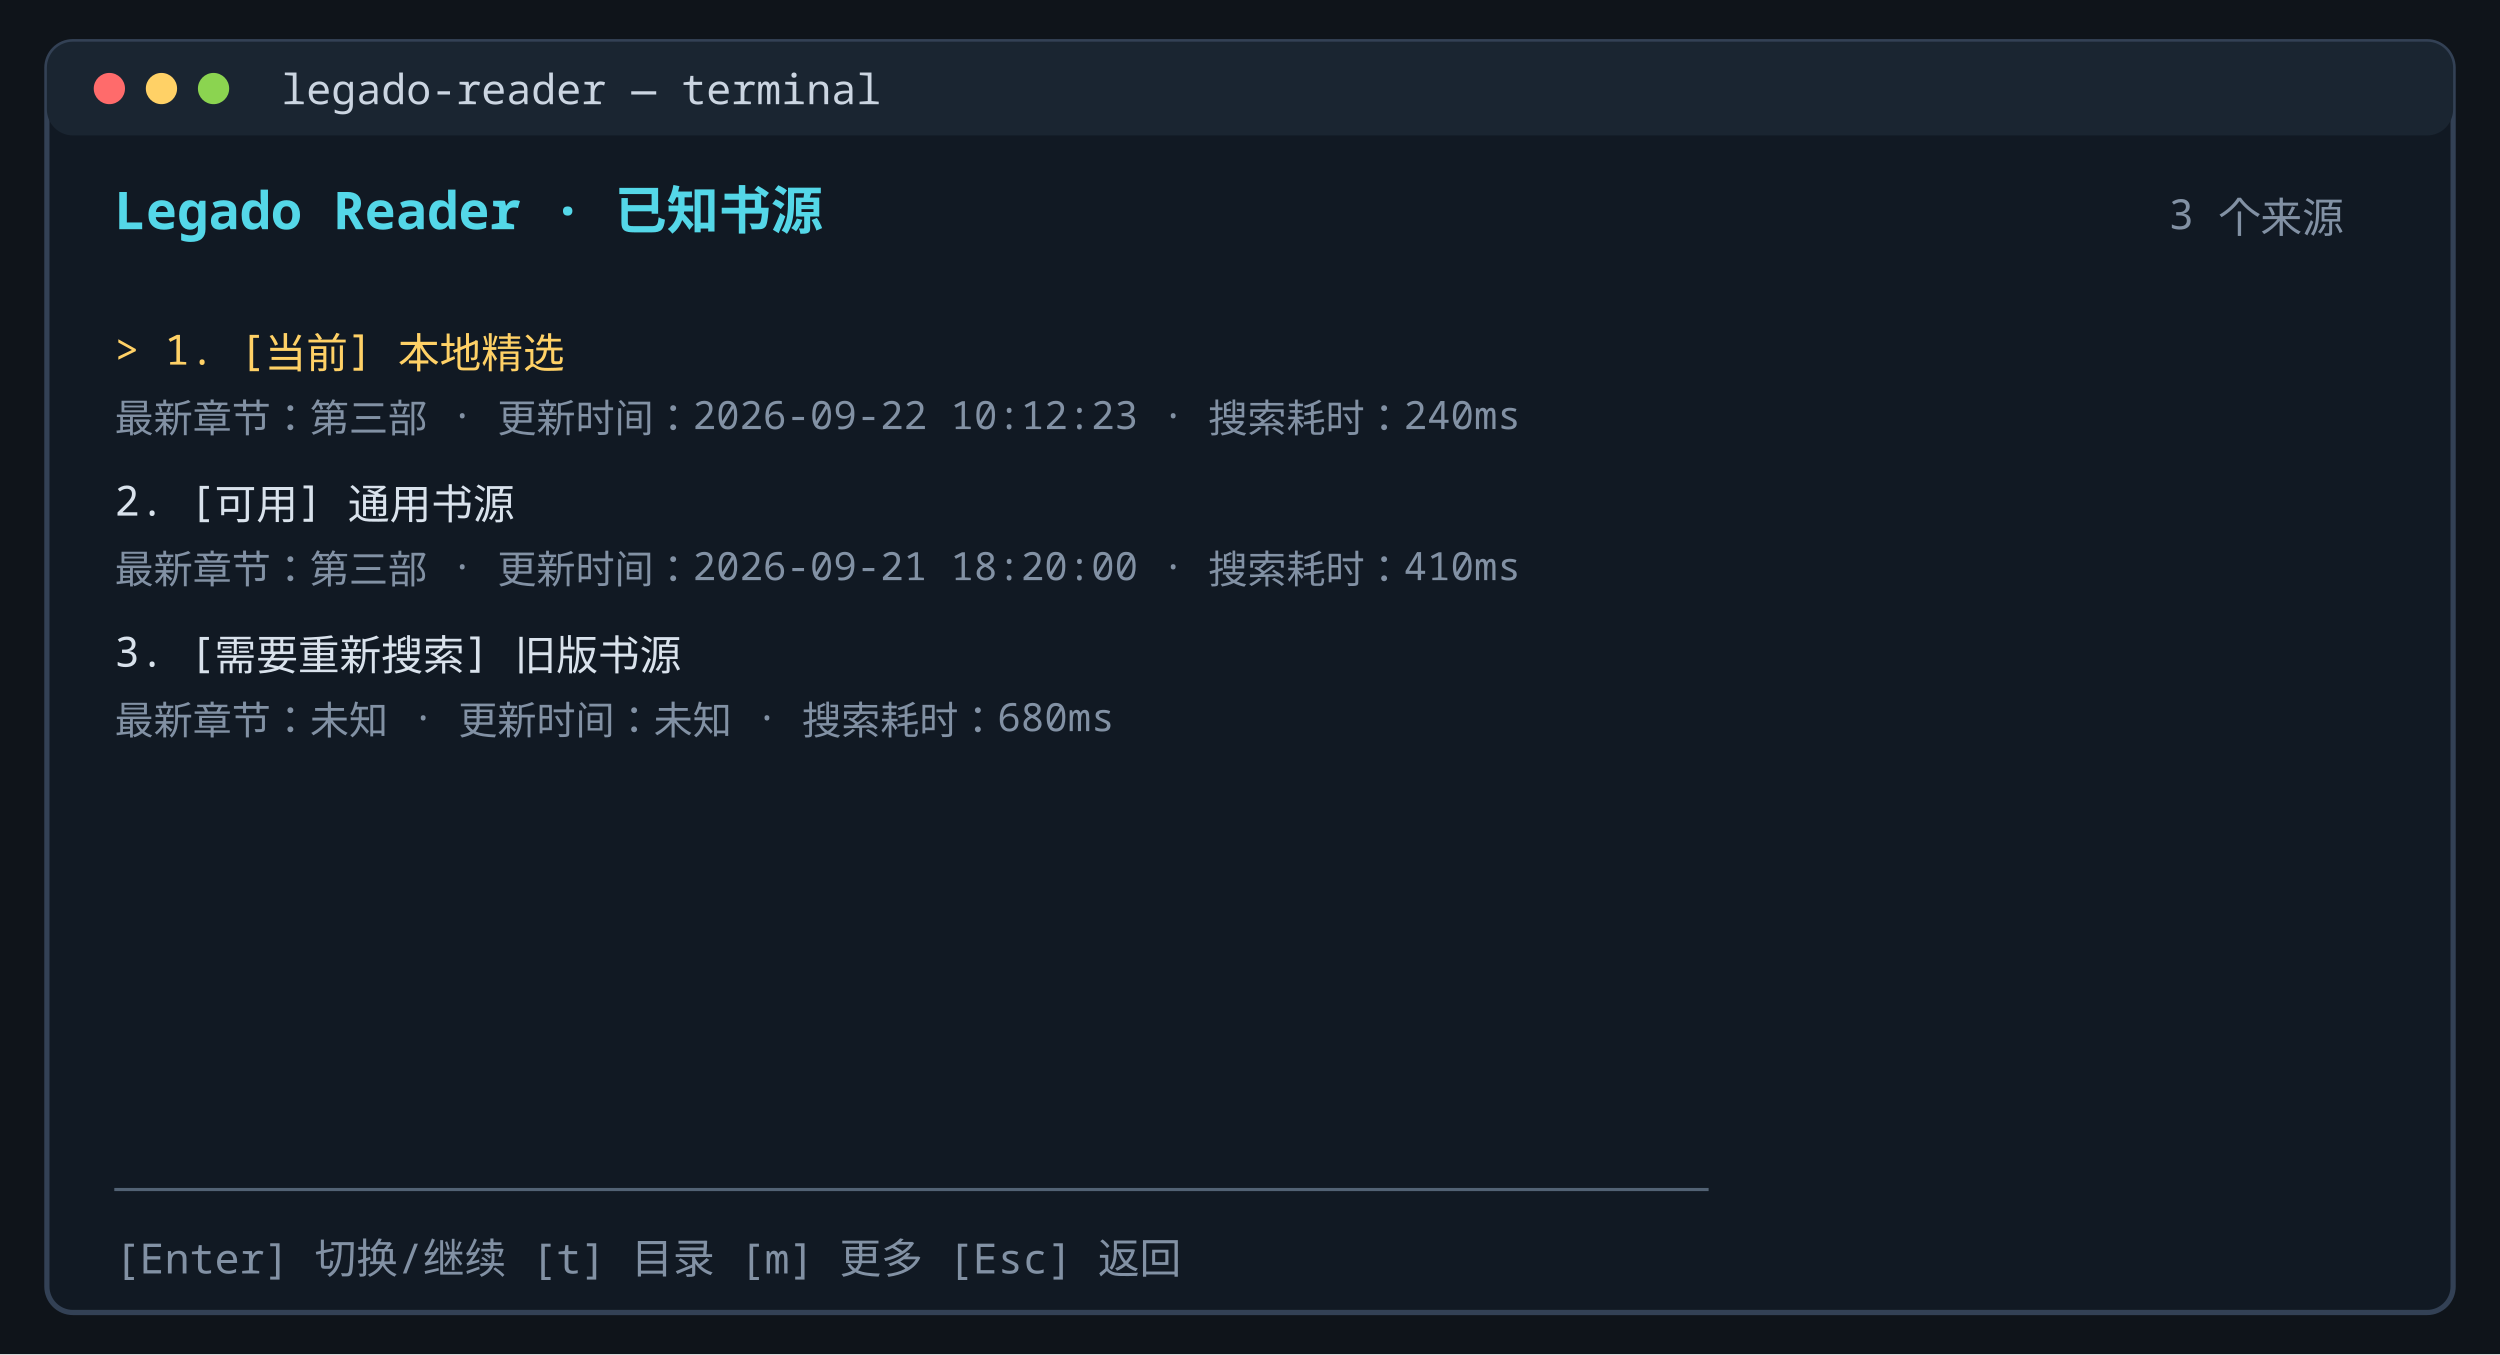
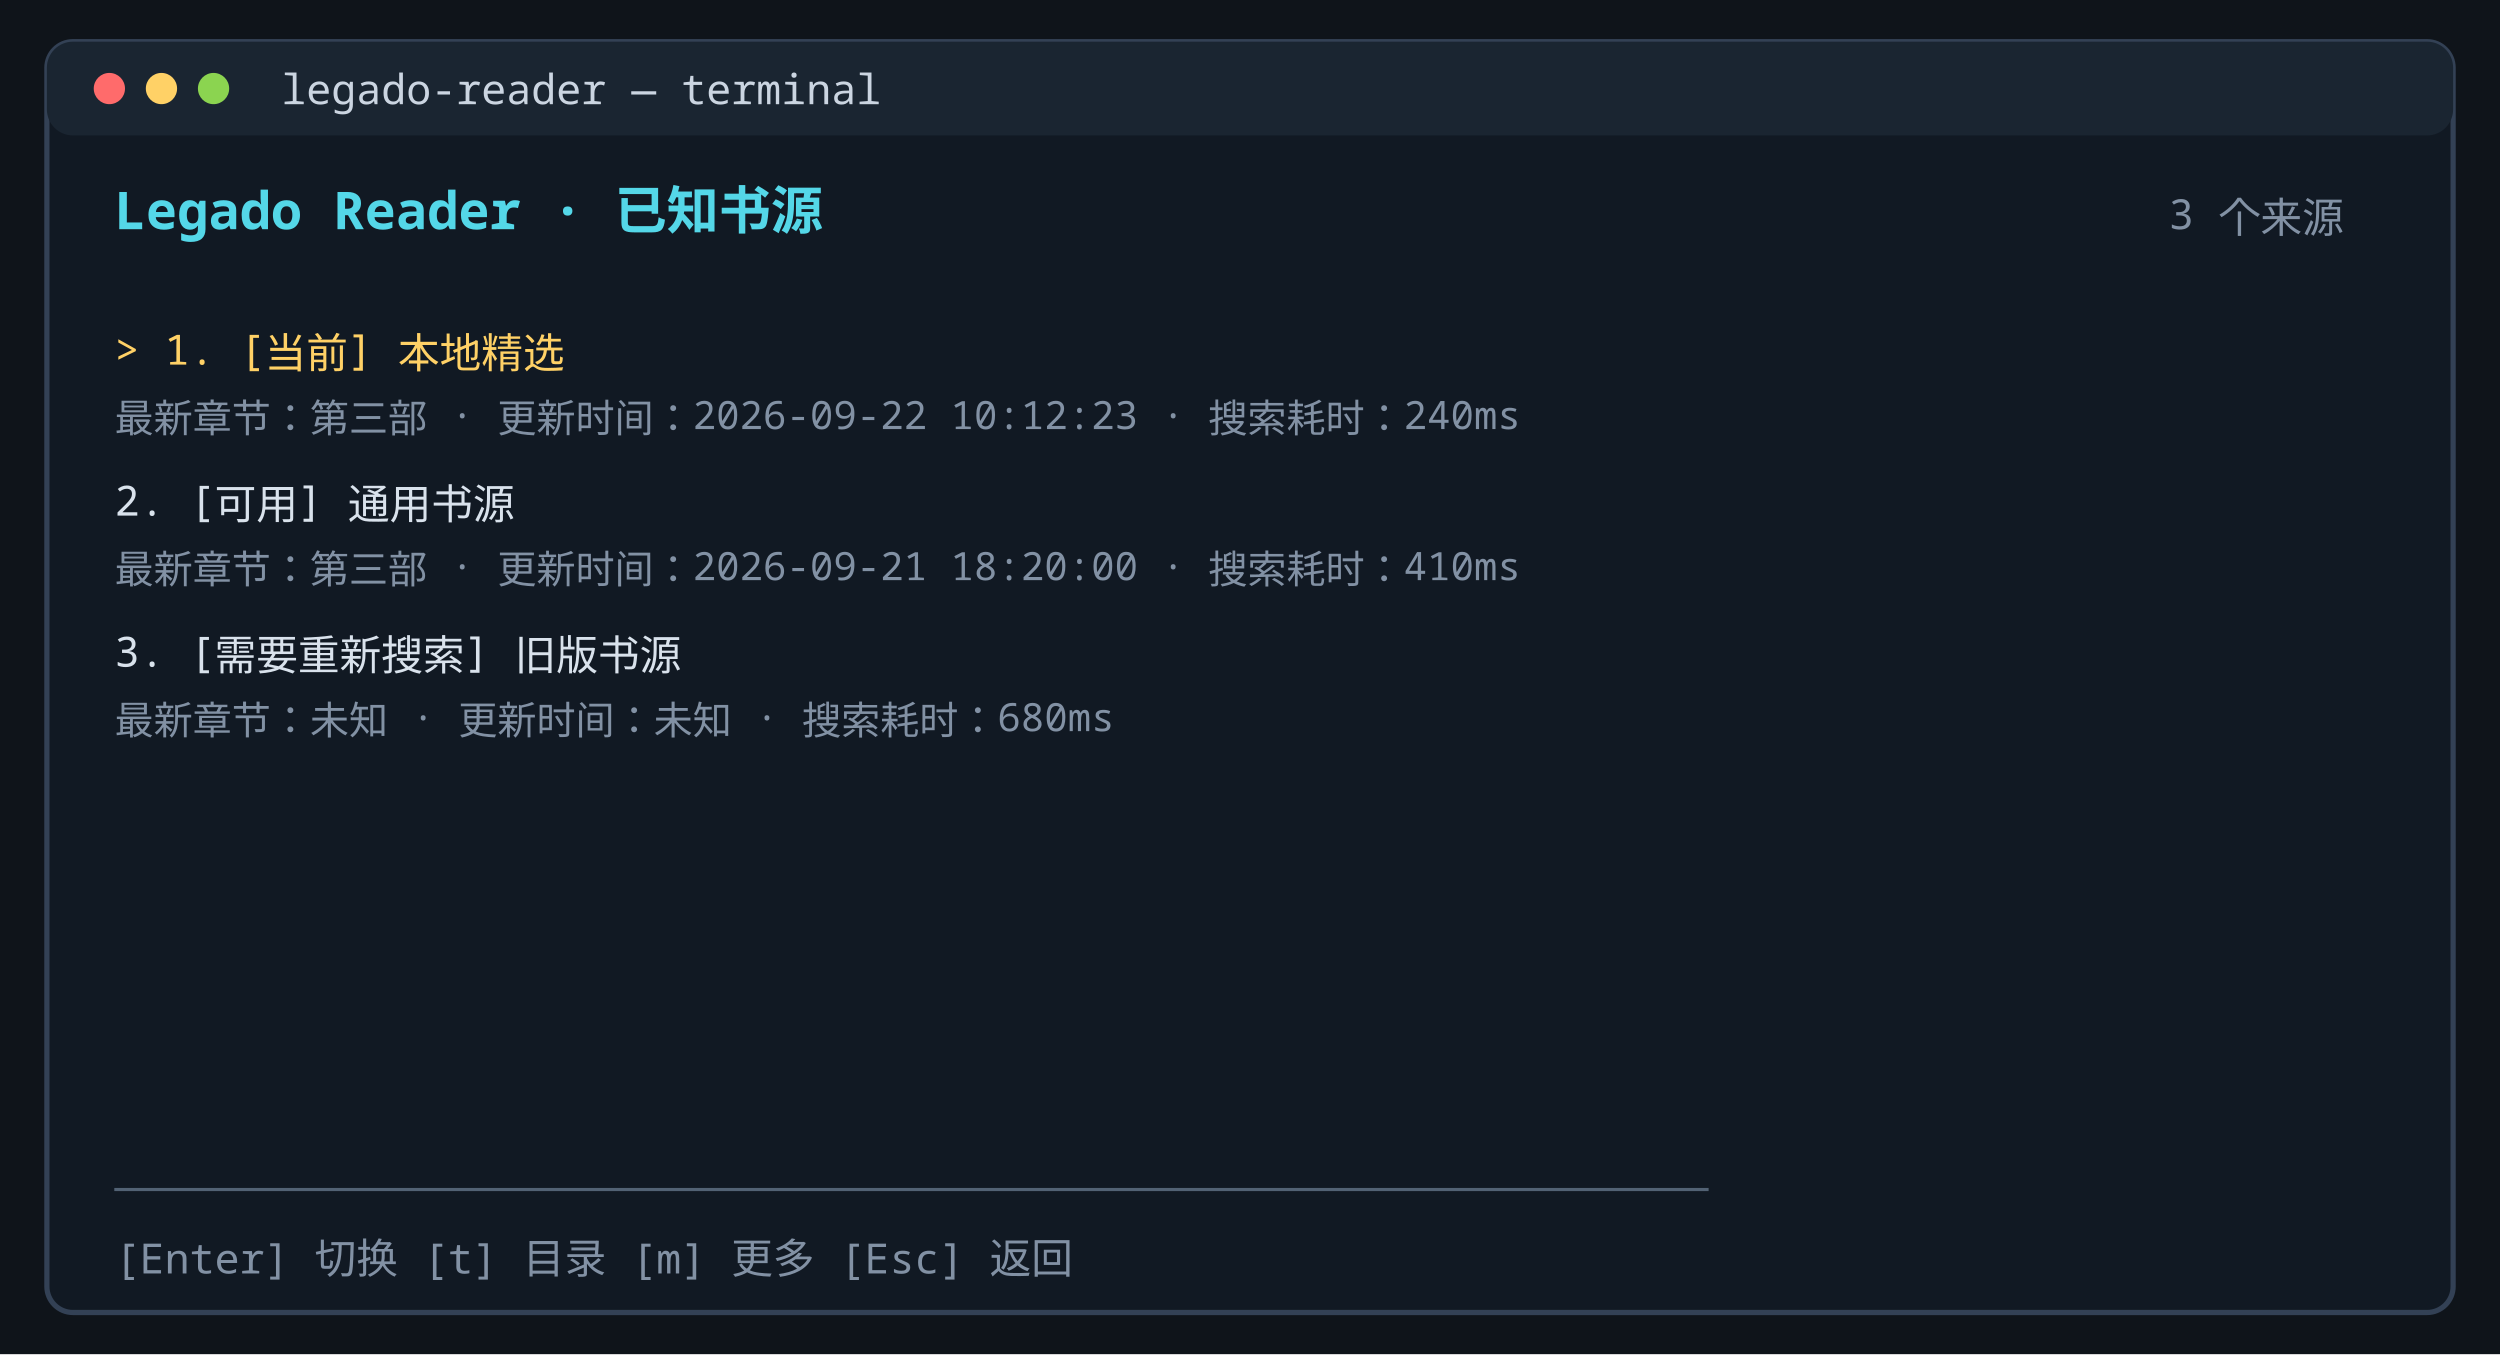
<svg xmlns="http://www.w3.org/2000/svg" width="960" height="520" viewBox="0 0 960 520" role="img" aria-labelledby="title desc">
  <rect width="960" height="520" fill="#0f141a" />
  <rect x="18" y="16" width="924" height="488" rx="10" fill="#111923" stroke="#334155" stroke-width="2" />
  <rect x="18" y="16" width="924" height="36" rx="10" fill="#1a2531" />
  <circle cx="42" cy="34" r="6" fill="#ff6b6b" />
  <circle cx="62" cy="34" r="6" fill="#ffd166" />
  <circle cx="82" cy="34" r="6" fill="#8bd450" />
  <text x="108" y="40" fill="#cbd5e1" font-family="SFMono-Regular,Menlo,Consolas,'Noto Sans Mono',monospace" font-size="16">legado-reader — terminal</text>
  <text x="44" y="88" fill="#54d7e8" font-family="SFMono-Regular,Menlo,Consolas,'Noto Sans Mono',monospace" font-size="20" font-weight="700">Legado Reader  ·  已知书源</text>
  <text x="900" y="88" text-anchor="end" fill="#8291a4" font-family="SFMono-Regular,Menlo,Consolas,'Noto Sans Mono',monospace" font-size="16">3 个来源</text>
  <text x="44" y="140" fill="#ffd166" font-family="SFMono-Regular,Menlo,Consolas,'Noto Sans Mono',monospace" font-size="16">&gt; 1. [当前] 本地精选</text>
  <text x="44" y="166" fill="#8291a4" font-family="SFMono-Regular,Menlo,Consolas,'Noto Sans Mono',monospace" font-size="15">     最新章节：第三部 · 更新时间：2026-09-22 10:12:23 · 搜索耗时：240ms</text>
  <text x="44" y="198" fill="#d9e2ec" font-family="SFMono-Regular,Menlo,Consolas,'Noto Sans Mono',monospace" font-size="16">  2. [可用] 通用书源</text>
  <text x="44" y="224" fill="#8291a4" font-family="SFMono-Regular,Menlo,Consolas,'Noto Sans Mono',monospace" font-size="15">     最新章节：第三部 · 更新时间：2026-09-21 18:20:00 · 搜索耗时：410ms</text>
  <text x="44" y="256" fill="#d9e2ec" font-family="SFMono-Regular,Menlo,Consolas,'Noto Sans Mono',monospace" font-size="16">  3. [需要重新搜索] 旧版书源</text>
  <text x="44" y="282" fill="#8291a4" font-family="SFMono-Regular,Menlo,Consolas,'Noto Sans Mono',monospace" font-size="15">     最新章节：未知 · 更新时间：未知 · 搜索耗时：680ms</text>
  <text x="44" y="463" fill="#526274" font-family="SFMono-Regular,Menlo,Consolas,'Noto Sans Mono',monospace" font-size="17">────────────────────────────────────────────────────────────</text>
-   <text x="44" y="489" fill="#8291a4" font-family="SFMono-Regular,Menlo,Consolas,'Noto Sans Mono',monospace" font-size="16">[Enter] 切换/继续  [t] 目录  [m] 更多  [Esc] 返回</text>
+   <text x="44" y="489" fill="#8291a4" font-family="SFMono-Regular,Menlo,Consolas,'Noto Sans Mono',monospace" font-size="16">[Enter] 切换  [t] 目录  [m] 更多  [Esc] 返回</text>
</svg>
